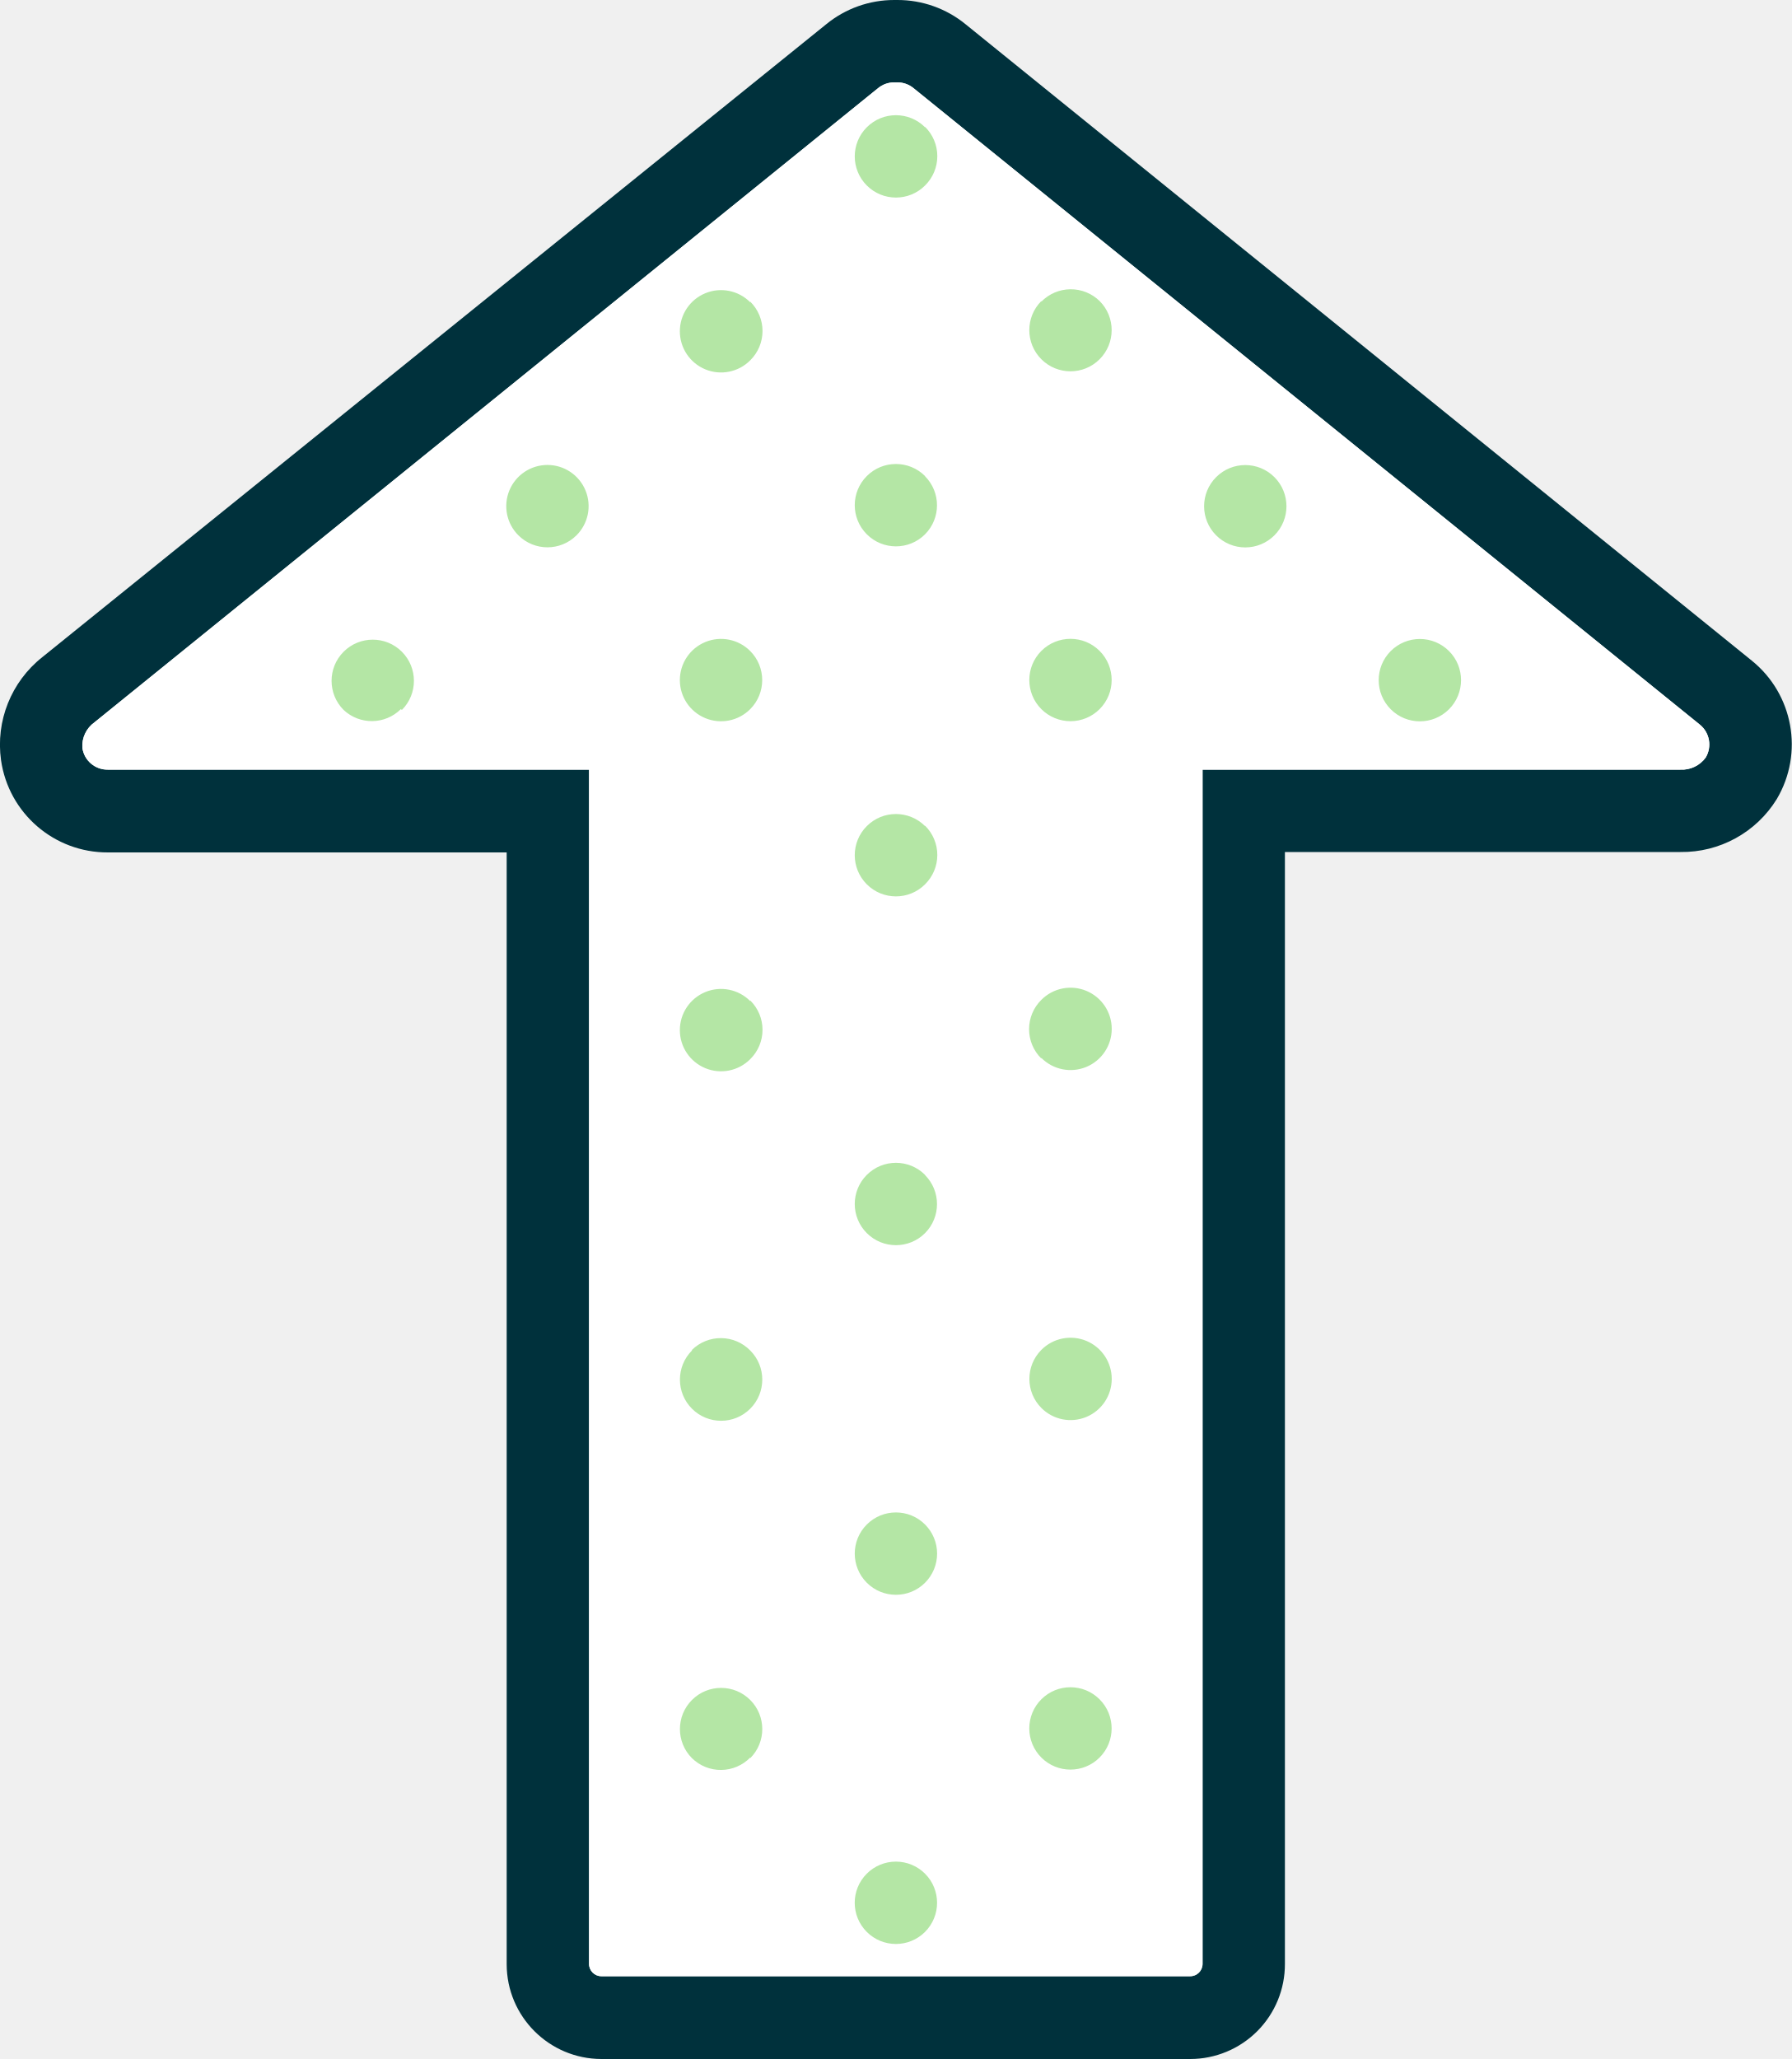
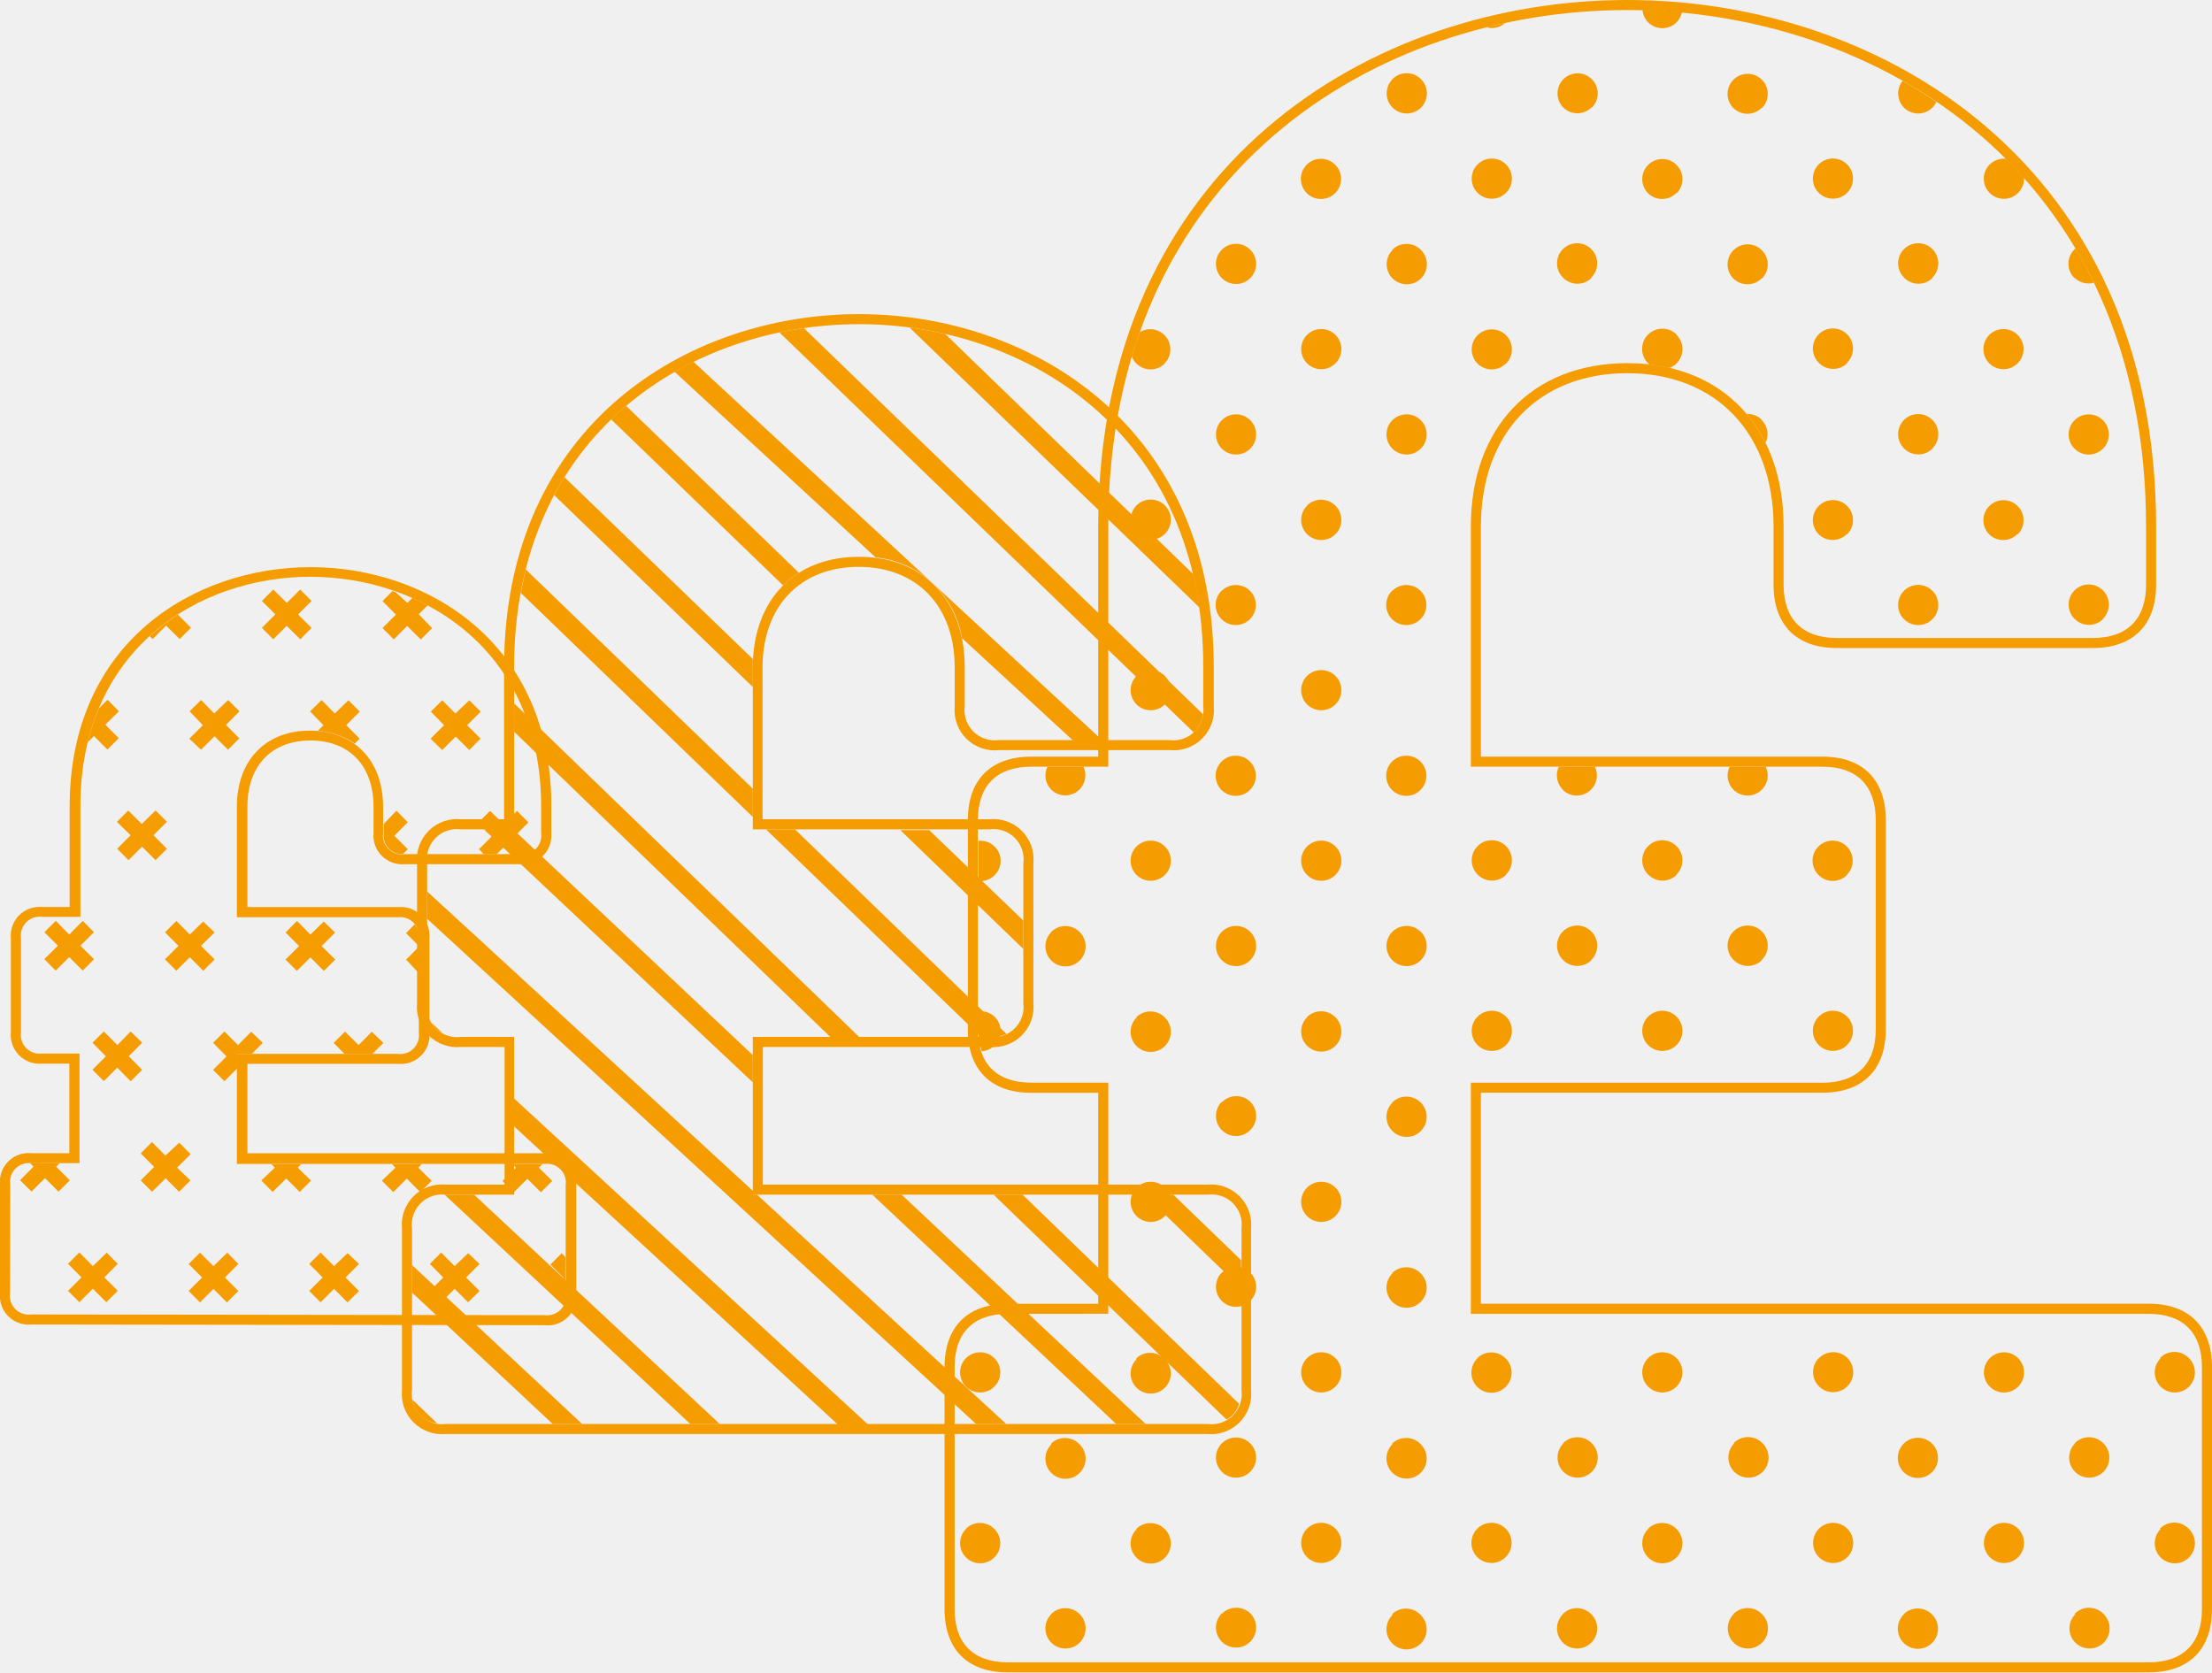
- <svg xmlns="http://www.w3.org/2000/svg" viewBox="0 0 87.03 100">
+ <svg xmlns="http://www.w3.org/2000/svg" viewBox="0 0 220.11 166.43">
  <defs>
-     <style>.cls-1{fill:#00313c;}.cls-2{fill:#fff;}.cls-3{fill:#b4e6a5;}</style>
+     <style>.cls-1{fill:#f59c00;}</style>
  </defs>
  <g id="Layer_2" data-name="Layer 2">
    <g id="Layer_1-2" data-name="Layer 1">
-       <path class="cls-1" d="M57.81,100H29.21a4.61,4.61,0,0,1-4.6-4.6v-54H5.24A5.22,5.22,0,0,1,.05,36.92a5.42,5.42,0,0,1,2-5L40.14,1.17A5.21,5.21,0,0,1,43.43,0h.16a5.22,5.22,0,0,1,3.3,1.17L85.08,32.08a5.22,5.22,0,0,1,1.22,6.73,5.41,5.41,0,0,1-4.68,2.57H62.41v54A4.6,4.6,0,0,1,57.81,100ZM43.43,4a1.24,1.24,0,0,0-.78.28L4.59,35.08A1.41,1.41,0,0,0,4,36.32a1.23,1.23,0,0,0,1.23,1.06H28.61v58a.6.6,0,0,0,.6.6h28.6a.6.6,0,0,0,.6-.6v-58H81.62a1.43,1.43,0,0,0,1.23-.59,1.24,1.24,0,0,0-.29-1.6L44.37,4.28A1.24,1.24,0,0,0,43.59,4Z" />
-       <path class="cls-2" d="M43.43,4a1.24,1.24,0,0,0-.78.28L4.59,35.08A1.41,1.41,0,0,0,4,36.32a1.23,1.23,0,0,0,1.23,1.06H28.61v58a.6.6,0,0,0,.6.6h28.6a.6.6,0,0,0,.6-.6v-58H81.62a1.43,1.43,0,0,0,1.23-.59,1.24,1.24,0,0,0-.29-1.6L44.37,4.28A1.24,1.24,0,0,0,43.59,4Z" />
-       <path class="cls-3" d="M44.93,76.87a2,2,0,1,1,0-2.83A2,2,0,0,1,44.93,76.87ZM42.1,91a2,2,0,1,0,2.83,0A2,2,0,0,0,42.1,91Zm2.83-33.94a2,2,0,1,0,0,2.83A2,2,0,0,0,44.93,57.07Zm0-33.94a2,2,0,1,0,0,2.83A2,2,0,0,0,44.93,23.13Zm0,17a2,2,0,1,0,0,2.83A2,2,0,0,0,44.93,40.1Zm0-33.94a2,2,0,1,0,0,2.83A2,2,0,0,0,44.93,6.16ZM67.55,31.62a2,2,0,1,0,2.83,0A2,2,0,0,0,67.55,31.62ZM61.9,26a2,2,0,1,0-2.83,0A2,2,0,0,0,61.9,26ZM28,26a2,2,0,1,0-2.82,0A2,2,0,0,0,28,26Zm-8.48,8.48a2,2,0,1,0-2.83,0A2,2,0,0,0,19.47,34.44ZM50.58,85.36a2,2,0,1,0,0-2.83A2,2,0,0,0,50.58,85.36Zm2.83-50.92a2,2,0,1,0-2.83,0A2,2,0,0,0,53.41,34.44ZM50.58,68.38a2,2,0,1,0,0-2.82A2,2,0,0,0,50.58,68.38Zm0-17a2,2,0,1,0,0-2.82A2,2,0,0,0,50.58,51.41Zm0-36.76a2,2,0,1,0,2.83,0A2,2,0,0,0,50.58,14.65Zm-14.14,17a2,2,0,1,0,0,2.82A2,2,0,0,0,36.44,31.62Zm0,17a2,2,0,1,0,0,2.82A2,2,0,0,0,36.44,48.59Zm0,36.77a2,2,0,1,0-2.83,0A2,2,0,0,0,36.44,85.36Zm-2.83-19.8a2,2,0,1,0,2.83,0A2,2,0,0,0,33.61,65.56Zm2.83-50.91a2,2,0,1,0,0,2.82A2,2,0,0,0,36.44,14.65Z" />
+       <path class="cls-1" d="M54.18,131.88,3.1,131.81A2.85,2.85,0,0,1,0,128.7l0-10.84a2.85,2.85,0,0,1,3.11-3.1H6.9v-8.91H4.18a2.86,2.86,0,0,1-3.1-3.11V93.37A2.86,2.86,0,0,1,4.2,90.26H6.93l0-10c0-16.39,12.45-23.83,24-23.82s24,7.5,23.93,23.89v2.6A2.86,2.86,0,0,1,51.74,86L40.28,86a2.86,2.86,0,0,1-3.11-3.11V80.28c0-4.06-2.4-6.59-6.27-6.59s-6.28,2.51-6.28,6.58l0,10,15,0a2.86,2.86,0,0,1,3.11,3.11l0,9.39a2.85,2.85,0,0,1-3.11,3.1l-15,0v8.9l29.62,0a2.85,2.85,0,0,1,3.1,3.11v10.84A2.85,2.85,0,0,1,54.18,131.88ZM3.12,115.76a1.86,1.86,0,0,0-2.1,2.1L1,128.7a1.87,1.87,0,0,0,2.1,2.11l51.08.07a1.86,1.86,0,0,0,2.11-2.1V117.94a1.86,1.86,0,0,0-2.1-2.11l-30.62,0V104.88l16,0a1.87,1.87,0,0,0,2.11-2.11l0-9.38a1.88,1.88,0,0,0-2.11-2.11l-16,0,0-11c0-4.61,2.86-7.58,7.28-7.57s7.27,3,7.27,7.59v2.61A1.87,1.87,0,0,0,40.28,85l11.46,0a1.87,1.87,0,0,0,2.11-2.11v-2.6c0-15.7-11.87-22.87-22.93-22.89S8,64.54,8,80.24l0,11H4.2a1.87,1.87,0,0,0-2.11,2.11v9.38a1.86,1.86,0,0,0,2.1,2.11H7.91v10.91Z" />
+       <path class="cls-1" d="M38.06,62.5l1.34-1.34-1.34-1.34,1-1,.29.1L40.54,60l.5-.5c.52.23,1,.48,1.52.74l-.89.89L43,62.51l-1.13,1.13-1.35-1.35-1.34,1.34ZM27.19,63.62l1.34-1.34,1.35,1.34L31,62.49l-1.34-1.34L31,59.8l-1.13-1.13L28.54,60,27.2,58.67,26.06,59.8l1.34,1.34-1.34,1.34ZM55.9,124.71l-1.13,1.13,1.34,1.34-1.34,1.34,1.13,1.14.35-.35a4.39,4.39,0,0,0,0-.53V125.1Zm-9.31,0L45.24,126l-1.34-1.35-1.13,1.13,1.34,1.35-1.34,1.34,1.13,1.13,1.34-1.34,1.34,1.34,1.14-1.13-1.34-1.34,1.34-1.34Zm-12,0L33.24,126l-1.34-1.35-1.13,1.13,1.34,1.35-1.34,1.34,1.13,1.13,1.34-1.34,1.34,1.35,1.14-1.13-1.34-1.35,1.34-1.34ZM16.53,62.26l1.35,1.34L19,62.47,17.7,61.16a22.15,22.15,0,0,0-2.8,2.15l.29.29ZM5.59,116.11l.35-.35H3l.34.34L2,117.45l1.13,1.13,1.35-1.34,1.34,1.35,1.13-1.13Zm7.22-11,1.34-1.34L13,102.65,11.68,104l-1.35-1.35L9.2,103.77l1.34,1.35L9.2,106.46l1.13,1.13,1.34-1.34L13,107.6l1.14-1.13ZM5.54,96.59l1.35-1.34,1.34,1.34,1.13-1.13L8,94.11l1.35-1.34L8.24,91.64,6.89,93,5.55,91.64,4.42,92.77l1.34,1.34L4.41,95.45ZM13,83.12l-1.34,1.34,1.13,1.14,1.34-1.34,1.35,1.34,1.13-1.13-1.34-1.35,1.34-1.34-1.13-1.13L14.11,82l-1.35-1.34-1.13,1.13Zm-2.31-8.53,1.13-1.13-1.34-1.34,1.35-1.34-1.13-1.14-.86.86a23,23,0,0,0-1.12,3.37l.63-.62Zm11.93,50.07L21.24,126l-1.34-1.34-1.13,1.13,1.34,1.34-1.34,1.34,1.13,1.14,1.34-1.34,1.34,1.34,1.14-1.13-1.34-1.35,1.34-1.34Zm-12,0L9.24,126,7.9,124.64l-1.13,1.13,1.34,1.35-1.34,1.34,1.13,1.13,1.34-1.34,1.34,1.34,1.14-1.13-1.34-1.34,1.34-1.34Zm43-8.46.35-.35H51l.35.35L50,117.52l1.13,1.13,1.35-1.34,1.34,1.34,1.13-1.13Zm-12,0,.35-.35H39l.35.35L38,117.5l1.13,1.13,1.35-1.34,1.34,1.35,1.13-1.13Zm-12,0,.35-.35H27l.35.35L26,117.48l1.13,1.14,1.35-1.34,1.34,1.34,1.13-1.13Zm-12,0,1.35-1.34-1.13-1.14L16.46,115l-1.34-1.35L14,114.78l1.34,1.35L14,117.47l1.13,1.13,1.35-1.34,1.34,1.34,1.13-1.13ZM37,102.68,35.68,104l-1.35-1.34-1.13,1.13,1.09,1.09h2.77l1.09-1.09Zm-12,0L23.68,104l-1.35-1.35-1.13,1.13,1.34,1.35-1.34,1.34,1.13,1.13,1.26-1.26v-1.47h1.47l1.09-1.09Zm16.52-6,.2-.2V94.18L40.41,95.5Zm.21-3.22a2.2,2.2,0,0,0-.46-1.48l-.87.88,1.32,1.33Zm-9.51-1.75L30.89,93l-1.34-1.35L28.42,92.8l1.34,1.35-1.35,1.34,1.13,1.13,1.35-1.34,1.34,1.34,1.13-1.13L32,94.15l1.35-1.34Zm-12,0L18.89,93l-1.34-1.35-1.13,1.13,1.34,1.35-1.35,1.34,1.13,1.13,1.35-1.34,1.34,1.35,1.13-1.13L20,94.13l1.35-1.34ZM50.81,85h.93c.13,0,.25,0,.37,0l.47-.47-1.34-1.34,1.34-1.35L51.45,80.7,50.11,82,48.76,80.7l-1.13,1.13L49,83.17l-1.34,1.34.49.5h1.27l.71-.7ZM39.45,80.68,38.18,82v.93A1.84,1.84,0,0,0,40.09,85l.49-.49-1.34-1.34,1.34-1.34Zm4.74-8.51-1.35,1.34L44,74.64l1.35-1.34,1.34,1.34,1.13-1.13-1.34-1.34,1.35-1.34-1.13-1.14L45.32,71,44,69.69l-1.13,1.13Zm-12,0-.57.57A7.2,7.2,0,0,1,35.3,74l.49-.49-1.34-1.35,1.35-1.34-1.13-1.13L33.32,71,32,69.67,30.85,70.8Zm-12,0-1.35,1.34L20,74.61l1.35-1.34,1.34,1.34,1.13-1.13-1.34-1.34,1.35-1.35-1.13-1.13L21.32,71,20,69.66l-1.13,1.13Z" />
+       <path class="cls-1" d="M120.12,142.71H44.32A4,4,0,0,1,40,138.34V122.26a4,4,0,0,1,4.37-4.37h5.84v-13.7H45.87a4,4,0,0,1-4.37-4.37V85.9a4,4,0,0,1,4.37-4.37h4.29V66.41c0-24.15,18.31-35.15,35.31-35.15s35.31,11,35.31,35.15v3.87a4,4,0,0,1-4.37,4.37h-17A4,4,0,0,1,95,70.28V66.41c0-6.09-3.76-10-9.56-10s-9.56,3.93-9.56,10V81.53H98.46a4,4,0,0,1,4.37,4.37V99.82a4,4,0,0,1-4.37,4.37H75.91v13.7h44.21a4,4,0,0,1,4.37,4.37v16.08A4,4,0,0,1,120.12,142.71Zm-75.8-23.82A3,3,0,0,0,41,122.26v16.08a3,3,0,0,0,3.37,3.37h75.8a3,3,0,0,0,3.37-3.37V122.26a3,3,0,0,0-3.37-3.37H74.91v-15.7H98.46a3,3,0,0,0,3.37-3.37V85.9a3,3,0,0,0-3.37-3.37H74.91V66.41c0-6.69,4.15-11,10.56-11S96,59.72,96,66.41v3.87a3,3,0,0,0,3.36,3.37h17a3,3,0,0,0,3.37-3.37V66.41C119.78,43,102,32.26,85.47,32.26S51.16,43,51.16,66.41V82.53H45.87A3,3,0,0,0,42.5,85.9V99.82a3,3,0,0,0,3.37,3.37h5.29v15.7Z" />
+       <path class="cls-1" d="M41.05,139.29l2.44,2.35A2.73,2.73,0,0,1,41.05,139.29ZM41,128.63l14,13.08h2.93L41,125.89Zm73,13.08L89.72,118.89H86.8l24.27,22.82ZM48.14,82.53l26.77,25.18V105L51.06,82.53Zm-5.64,8.9,54.63,50.28h3l-24.8-22.82h-.38v-.35L42.5,88.71Zm80.8,48.27-21.55-20.81H98.87l23.18,22.38A2.58,2.58,0,0,0,123.3,139.7ZM51.16,72.82l31.46,30.37h2.87L51.16,70Zm72.33,52.58-6.74-6.51h-2.88l9.62,9.29ZM51.82,59l23.09,22.3V78.49L52.32,56.67C52.13,57.42,52,58.19,51.82,59Zm46.64,44.22a4.33,4.33,0,0,0,1.7-.32L79.1,82.53H76.22l21.4,20.66Zm3.37-11.61-9.37-9H89.59l12.24,11.83ZM55.14,49.27l19.77,19.1v-2c0-.27,0-.53,0-.79L56.17,47.49C55.81,48.07,55.47,48.66,55.14,49.27ZM79.5,57,62.3,40.39c-.51.43-1,.88-1.49,1.34L77.93,58.26A8.68,8.68,0,0,1,79.5,57ZM44.32,118.89h-.08l24.45,22.82h2.93L47.17,118.89Zm-.18-16-1.21-1.11A2.56,2.56,0,0,0,44.14,102.85Zm7,9.19,32.22,29.67h3L51.16,109.32Zm68.57-41L80,32.66c-.82.11-1.63.25-2.44.42l41.23,39.81A3,3,0,0,0,119.73,71Zm-24-7.59,11.08,10.22h2.94L69,36c-.64.32-1.26.65-1.87,1l20,18.47A9.65,9.65,0,0,1,95.71,63.43Zm23-6.38L94.05,33.23c-1.18-.26-2.36-.48-3.54-.63l28.85,27.86A33.17,33.17,0,0,0,118.71,57.05Z" />
+       <path class="cls-1" d="M213.82,166.43H100.28c-4,0-6.29-2.29-6.29-6.29V136.05c0-4,2.29-6.3,6.29-6.3h9v-21H102.6c-4,0-6.29-2.29-6.29-6.29V81.6c0-4,2.29-6.3,6.29-6.3h6.68V52.4c0-36,27.29-52.4,52.64-52.4s52.63,16.4,52.63,52.4v5.79c0,4-2.29,6.3-6.29,6.3H182.77c-4,0-6.29-2.3-6.29-6.3V52.4c0-9.27-5.72-15.26-14.56-15.26s-14.56,6-14.56,15.26V75.3h34c4,0,6.29,2.3,6.29,6.3v20.85c0,4-2.29,6.29-6.29,6.29h-34v21h66.46c4,0,6.29,2.3,6.29,6.3v24.09C220.11,164.14,217.82,166.43,213.82,166.43ZM100.28,130.75c-3.41,0-5.29,1.88-5.29,5.3v24.09c0,3.41,1.88,5.29,5.29,5.29H213.82c3.41,0,5.29-1.88,5.29-5.29V136.05c0-3.42-1.88-5.3-5.29-5.3H146.36v-23h35c3.41,0,5.29-1.88,5.29-5.29V81.6c0-3.42-1.88-5.3-5.29-5.3h-35V52.4c0-9.87,6.1-16.26,15.56-16.26s15.56,6.39,15.56,16.26v5.79c0,3.42,1.88,5.3,5.29,5.3h25.49c3.41,0,5.29-1.88,5.29-5.3V52.4c0-35.32-26.77-51.4-51.63-51.4s-51.64,16.08-51.64,51.4V76.3H102.6c-3.41,0-5.29,1.88-5.29,5.3v20.85c0,3.41,1.88,5.29,5.29,5.29h7.68v23Z" />
+       <path class="cls-1" d="M132.89,33.33a2,2,0,1,1-2.83,0A2,2,0,0,1,132.89,33.33Zm-2.83,33.94a2,2,0,1,0,2.83,0A2,2,0,0,0,130.06,67.27Zm0,50.92a2,2,0,1,0,2.83,0A2,2,0,0,0,130.06,118.19Zm0-33.95a2,2,0,1,0,2.83,0A2,2,0,0,0,130.06,84.24Zm0,17a2,2,0,1,0,2.83,0A2,2,0,0,0,130.06,101.21Zm0-50.91a2,2,0,1,0,2.83,0A2,2,0,0,0,130.06,50.3Zm8.49,59.4a2,2,0,1,0,2.83,0A2,2,0,0,0,138.55,109.7Zm0,17a2,2,0,1,0,2.83,0A2,2,0,0,0,138.55,126.67Zm0,17a2,2,0,1,0,2.83,0A2,2,0,0,0,138.55,143.64Zm0,17a2,2,0,1,0,2.83,0A2,2,0,0,0,138.55,160.61ZM113.09,67.27a2,2,0,1,0,2.83,0A2,2,0,0,0,113.09,67.27Zm8.49-25.45a2,2,0,1,0,2.83,0A2,2,0,0,0,121.58,41.82Zm0,101.82a2,2,0,1,0,2.83,0A2,2,0,0,0,121.58,143.64Zm0-17a2,2,0,1,0,2.83,0A2,2,0,0,0,121.58,126.67Zm0-17a2,2,0,1,0,2.83,0A2,2,0,0,0,121.58,109.7Zm0,50.91a2,2,0,1,0,2.83,0A2,2,0,0,0,121.58,160.61ZM113.09,50.3a2,2,0,1,0,2.83,0A2,2,0,0,0,113.09,50.3Zm8.49,42.43a2,2,0,1,0,2.83,0A2,2,0,0,0,121.58,92.73Zm8.48,42.43a2,2,0,1,0,2.83,0A2,2,0,0,0,130.06,135.16ZM121.58,24.85a2,2,0,1,0,2.83,0A2,2,0,0,0,121.58,24.85Zm8.48,127.28a2,2,0,1,0,2.83,0A2,2,0,0,0,130.06,152.13Zm8.49-59.4a2,2,0,1,0,2.83,0A2,2,0,0,0,138.55,92.73Zm-17-33.94a2,2,0,1,0,2.83,0A2,2,0,0,0,121.58,58.79Zm0,17a2,2,0,1,0,2.83,0A2,2,0,0,0,121.58,75.76Zm8.48-59.4a2,2,0,1,0,2.83,0A2,2,0,0,0,130.06,16.36Zm59.4,127.28a2,2,0,1,0,2.83,0A2,2,0,0,0,189.46,143.64Zm0,17a2,2,0,1,0,2.83,0A2,2,0,0,0,189.46,160.61ZM181,152.13a2,2,0,1,0,2.82,0A2,2,0,0,0,181,152.13Zm0-17a2,2,0,1,0,2.82,0A2,2,0,0,0,181,135.16Zm17,17a2,2,0,1,0,2.82,0A2,2,0,0,0,198,152.13Zm8.48-8.49a2,2,0,1,0,2.83,0A2,2,0,0,0,206.43,143.64ZM198,135.16a2,2,0,1,0,2.82,0A2,2,0,0,0,198,135.16Zm17,0a2,2,0,1,0,2.82,0A2,2,0,0,0,214.92,135.16Zm0,17a2,2,0,1,0,2.82,0A2,2,0,0,0,214.92,152.13Zm-8.49,8.48a2,2,0,1,0,2.83,0A2,2,0,0,0,206.43,160.61Zm-33.94-17a2,2,0,1,0,2.83,0A2,2,0,0,0,172.49,143.64Zm-17,0a2,2,0,1,0,2.83,0A2,2,0,0,0,155.52,143.64Zm-17-135.76a2,2,0,1,0,2.83,0A2,2,0,0,0,138.55,7.88Zm0,17a2,2,0,1,0,2.83,0A2,2,0,0,0,138.55,24.85Zm33.94,135.76a2,2,0,1,0,2.83,0A2,2,0,0,0,172.49,160.61ZM138.55,41.82a2,2,0,1,0,2.83,0A2,2,0,0,0,138.55,41.82ZM147,152.13a2,2,0,1,0,2.83,0A2,2,0,0,0,147,152.13Zm-8.48-93.34a2,2,0,1,0,2.83,0A2,2,0,0,0,138.55,58.79ZM164,135.16a2,2,0,1,0,2.83,0A2,2,0,0,0,164,135.16Zm0,17a2,2,0,1,0,2.83,0A2,2,0,0,0,164,152.13Zm-8.48,8.48a2,2,0,1,0,2.83,0A2,2,0,0,0,155.52,160.61Zm-17-84.85a2,2,0,1,0,2.83,0A2,2,0,0,0,138.55,75.76Zm8.48,59.4a2,2,0,1,0,2.83,0A2,2,0,0,0,147,135.16ZM149.86,104a2,2,0,1,0-2.83,0A2,2,0,0,0,149.86,104Zm33.94,0a2,2,0,1,0-2.82,0A2,2,0,0,0,183.8,104Zm-8.48-8.48a2,2,0,1,0-2.83,0A2,2,0,0,0,175.32,95.56ZM99,87.07a2,2,0,0,0-1.64-3.39v4A2,2,0,0,0,99,87.07ZM200.77,36.16a2,2,0,1,0-2.82,0A2,2,0,0,0,200.77,36.16Zm-17,50.91a2,2,0,1,0-2.82,0A2,2,0,0,0,183.8,87.07ZM99,101.21a2,2,0,0,0-1.64-.56v1.8a7.23,7.23,0,0,0,.32,2.17A2,2,0,0,0,99,104,2,2,0,0,0,99,101.21ZM209.26,44.65a2,2,0,1,0-2.83,0A2,2,0,0,0,209.26,44.65ZM166.83,104a2,2,0,1,0-2.83,0A2,2,0,0,0,166.83,104Zm42.43-42.42a2,2,0,1,0-2.83,0A2,2,0,0,0,209.26,61.62Zm-59.4,25.45a2,2,0,1,0-2.83,0A2,2,0,0,0,149.86,87.07Zm8.49,8.49a2,2,0,1,0-2.83,0A2,2,0,0,0,158.35,95.56Zm8.48-8.49a2,2,0,1,0-2.83,0A2,2,0,0,0,166.83,87.07Zm0-53.74A2,2,0,0,0,164,36.16l.16.13a17.06,17.06,0,0,1,1.94.33,1.77,1.77,0,0,0,.73-.46A2,2,0,0,0,166.83,33.33Zm8.49,8.49a2,2,0,0,0-1.5-.58,14.47,14.47,0,0,1,1.87,2.87A2,2,0,0,0,175.32,41.82Zm31.11-14.14a2,2,0,0,0,1.93.5c-.57-1.17-1.17-2.32-1.82-3.42a.48.48,0,0,0-.11.09A2,2,0,0,0,206.43,27.68ZM104.61,78.59a2,2,0,0,0,3.2-2.29h-3.58A2,2,0,0,0,104.61,78.59Zm67.88,0a2,2,0,0,0,3.21-2.29h-3.59A2,2,0,0,0,172.49,78.59Zm-17,0a2,2,0,0,0,3.21-2.29h-3.59A2,2,0,0,0,155.52,78.59Zm-39.6-42.43a2,2,0,0,0-2.48-3.1c-.28.79-.55,1.6-.79,2.42a1.85,1.85,0,0,0,.44.68A2,2,0,0,0,115.92,36.16ZM149.77,2.29l-1.87.43A2,2,0,0,0,149.77,2.29Zm39.69,8.42a2,2,0,0,0,2.83,0,2,2,0,0,0,.39-.58c-1.09-.74-2.21-1.44-3.35-2.09A2,2,0,0,0,189.46,10.71ZM166.83,2.22a1.89,1.89,0,0,0,.53-1c-1.31-.13-2.62-.2-3.92-.24A2,2,0,0,0,164,2.22,2,2,0,0,0,166.83,2.22ZM198,16.36a2,2,0,1,0,3.4,1.33c-.58-.65-1.18-1.28-1.79-1.89A2,2,0,0,0,198,16.36Zm-39.6-5.65a2,2,0,1,0-2.83,0A2,2,0,0,0,158.35,10.71ZM96.12,135.16a2,2,0,1,0,2.83,0A2,2,0,0,0,96.12,135.16Zm0,17a2,2,0,1,0,2.83,0A2,2,0,0,0,96.12,152.13Zm8.49,8.48a2,2,0,1,0,2.83,0A2,2,0,0,0,104.61,160.61Zm0-67.88a2,2,0,1,0,2.83,0A2,2,0,0,0,104.61,92.73Zm45.25-56.57a2,2,0,1,0-2.83,0A2,2,0,0,0,149.86,36.16Zm-36.77,116a2,2,0,1,0,2.83,0A2,2,0,0,0,113.09,152.13Zm87.68-99a2,2,0,1,0-2.82,0A2,2,0,0,0,200.77,53.13Zm-87.68,48.08a2,2,0,1,0,2.83,0A2,2,0,0,0,113.09,101.21Zm0,34a2,2,0,1,0,2.83,0A2,2,0,0,0,113.09,135.16Zm-8.48,8.48a2,2,0,1,0,2.83,0A2,2,0,0,0,104.61,143.64ZM149.86,19.19a2,2,0,1,0-2.83,0A2,2,0,0,0,149.86,19.19Zm-36.77,99a2,2,0,1,0,2.83,0A2,2,0,0,0,113.09,118.19Zm70.71-99a2,2,0,1,0-2.82,0A2,2,0,0,0,183.8,19.19Zm8.49,42.43a2,2,0,1,0-2.83,0A2,2,0,0,0,192.29,61.62Zm0-17a2,2,0,1,0-2.83,0A2,2,0,0,0,192.29,44.65Zm-33.94-17a2,2,0,1,0-2.83,0A2,2,0,0,0,158.35,27.68Zm33.94,0a2,2,0,1,0-2.83,0A2,2,0,0,0,192.29,27.68Zm-8.49,8.48a2,2,0,1,0-2.82,0A2,2,0,0,0,183.8,36.16ZM113.09,84.24a2,2,0,1,0,2.83,0A2,2,0,0,0,113.09,84.24Zm53.74-65a2,2,0,1,0-2.83,0A2,2,0,0,0,166.83,19.19Zm8.49-8.48a2,2,0,1,0-2.83,0A2,2,0,0,0,175.32,10.71Zm8.48,42.42a2,2,0,1,0-2.82,0A2,2,0,0,0,183.8,53.13Zm-8.48-25.45a2,2,0,1,0-2.83,0A2,2,0,0,0,175.32,27.68Z" />
    </g>
  </g>
</svg>
